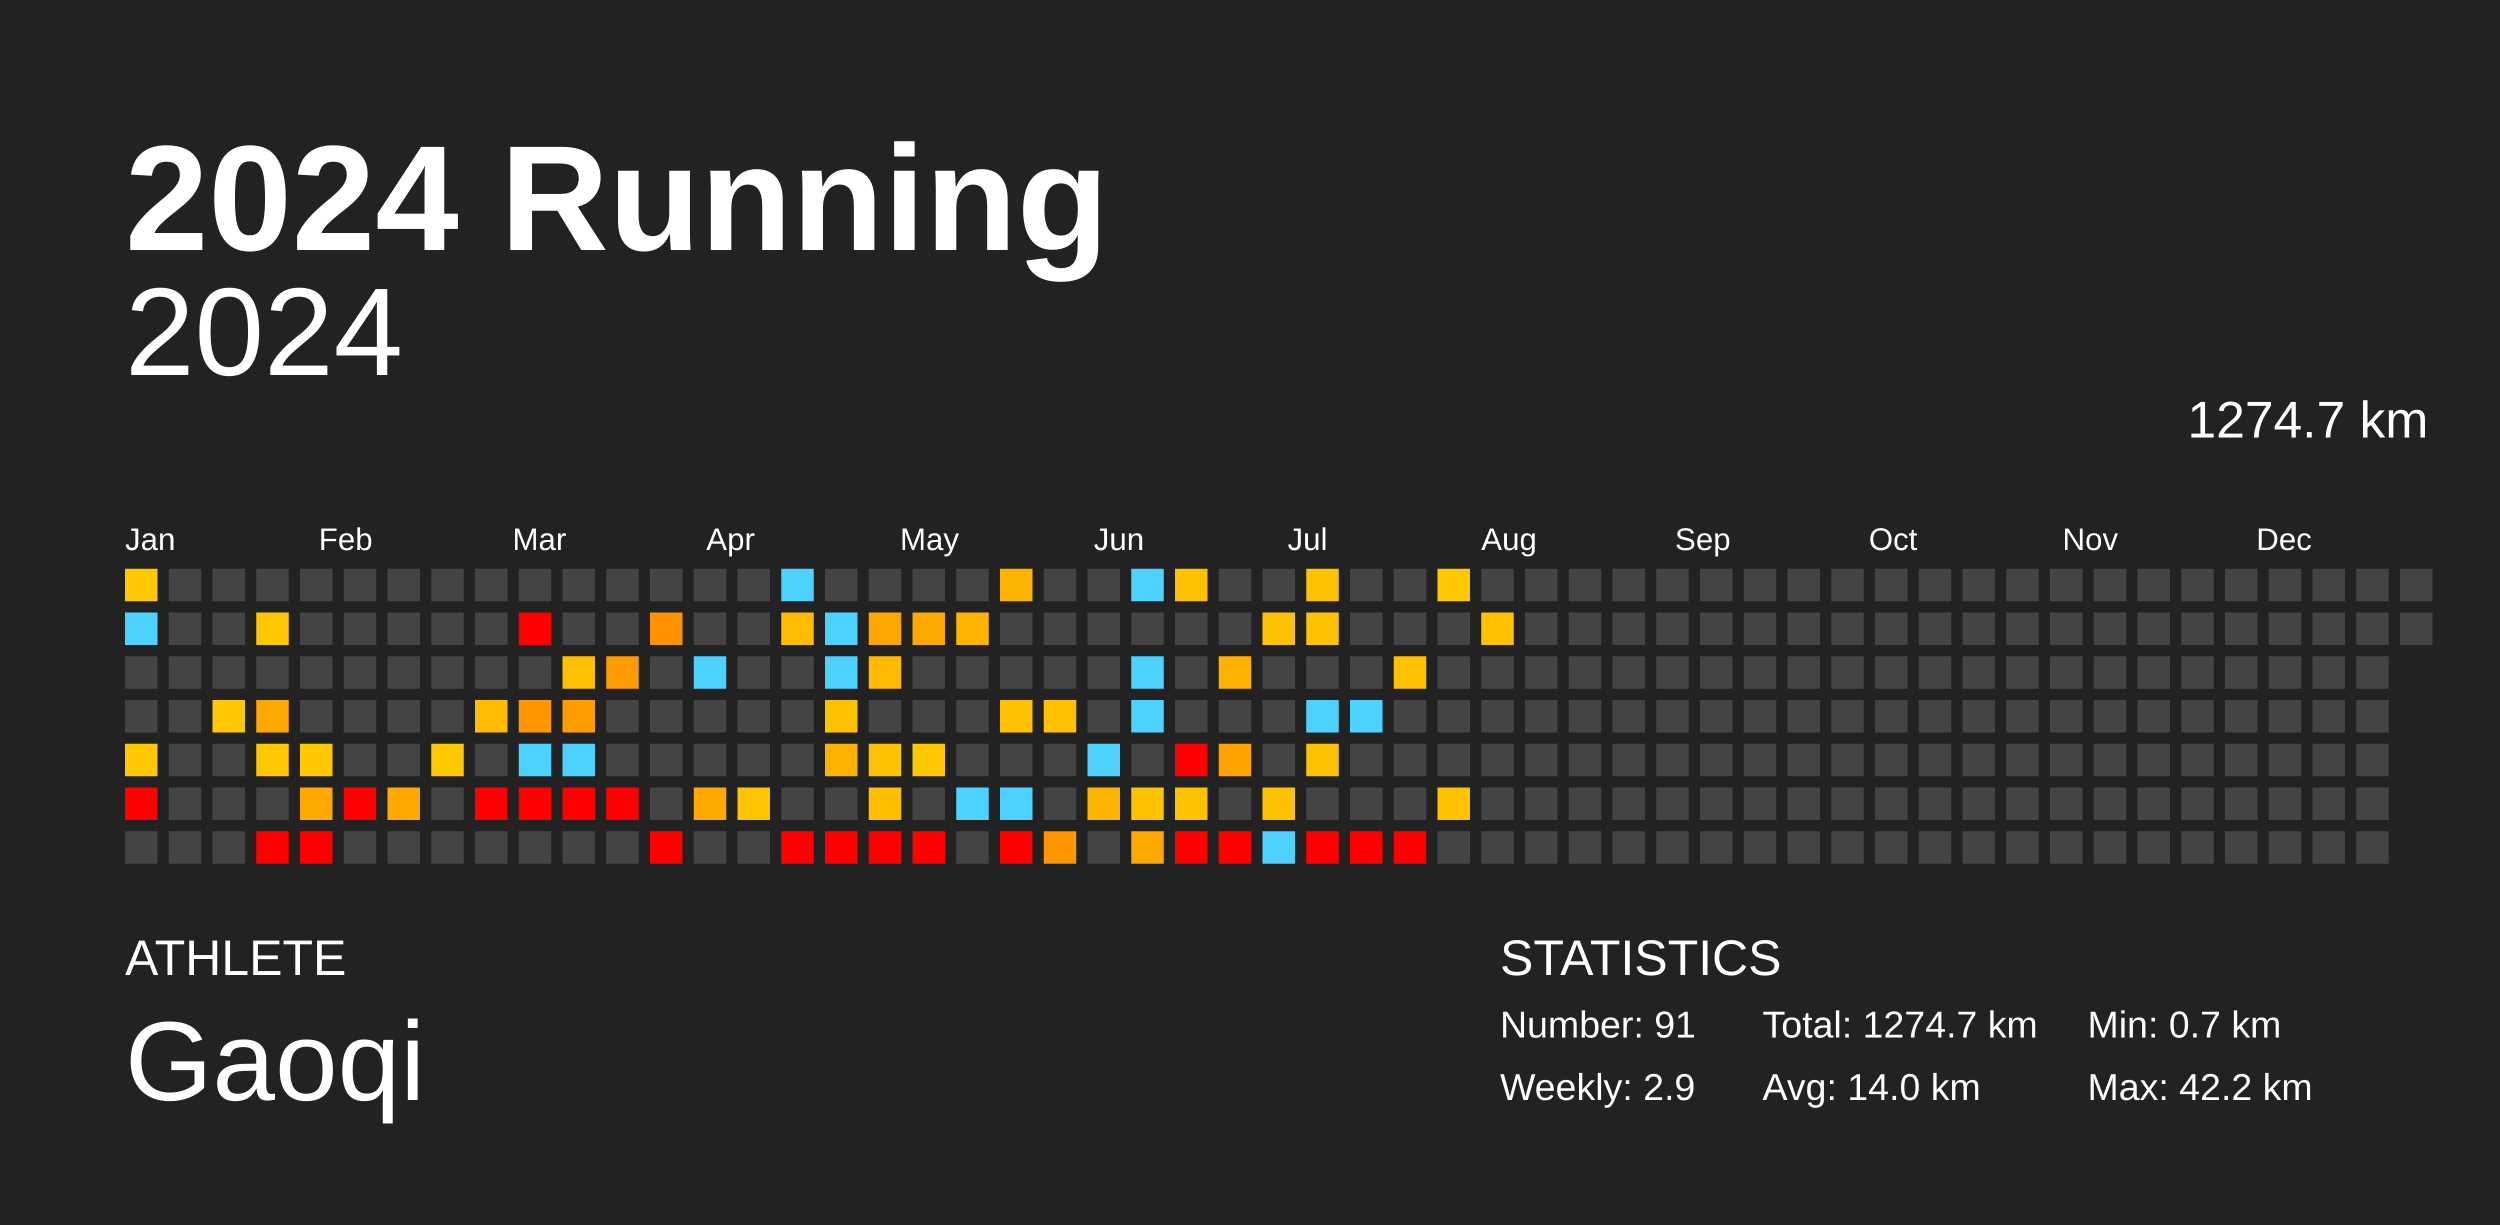
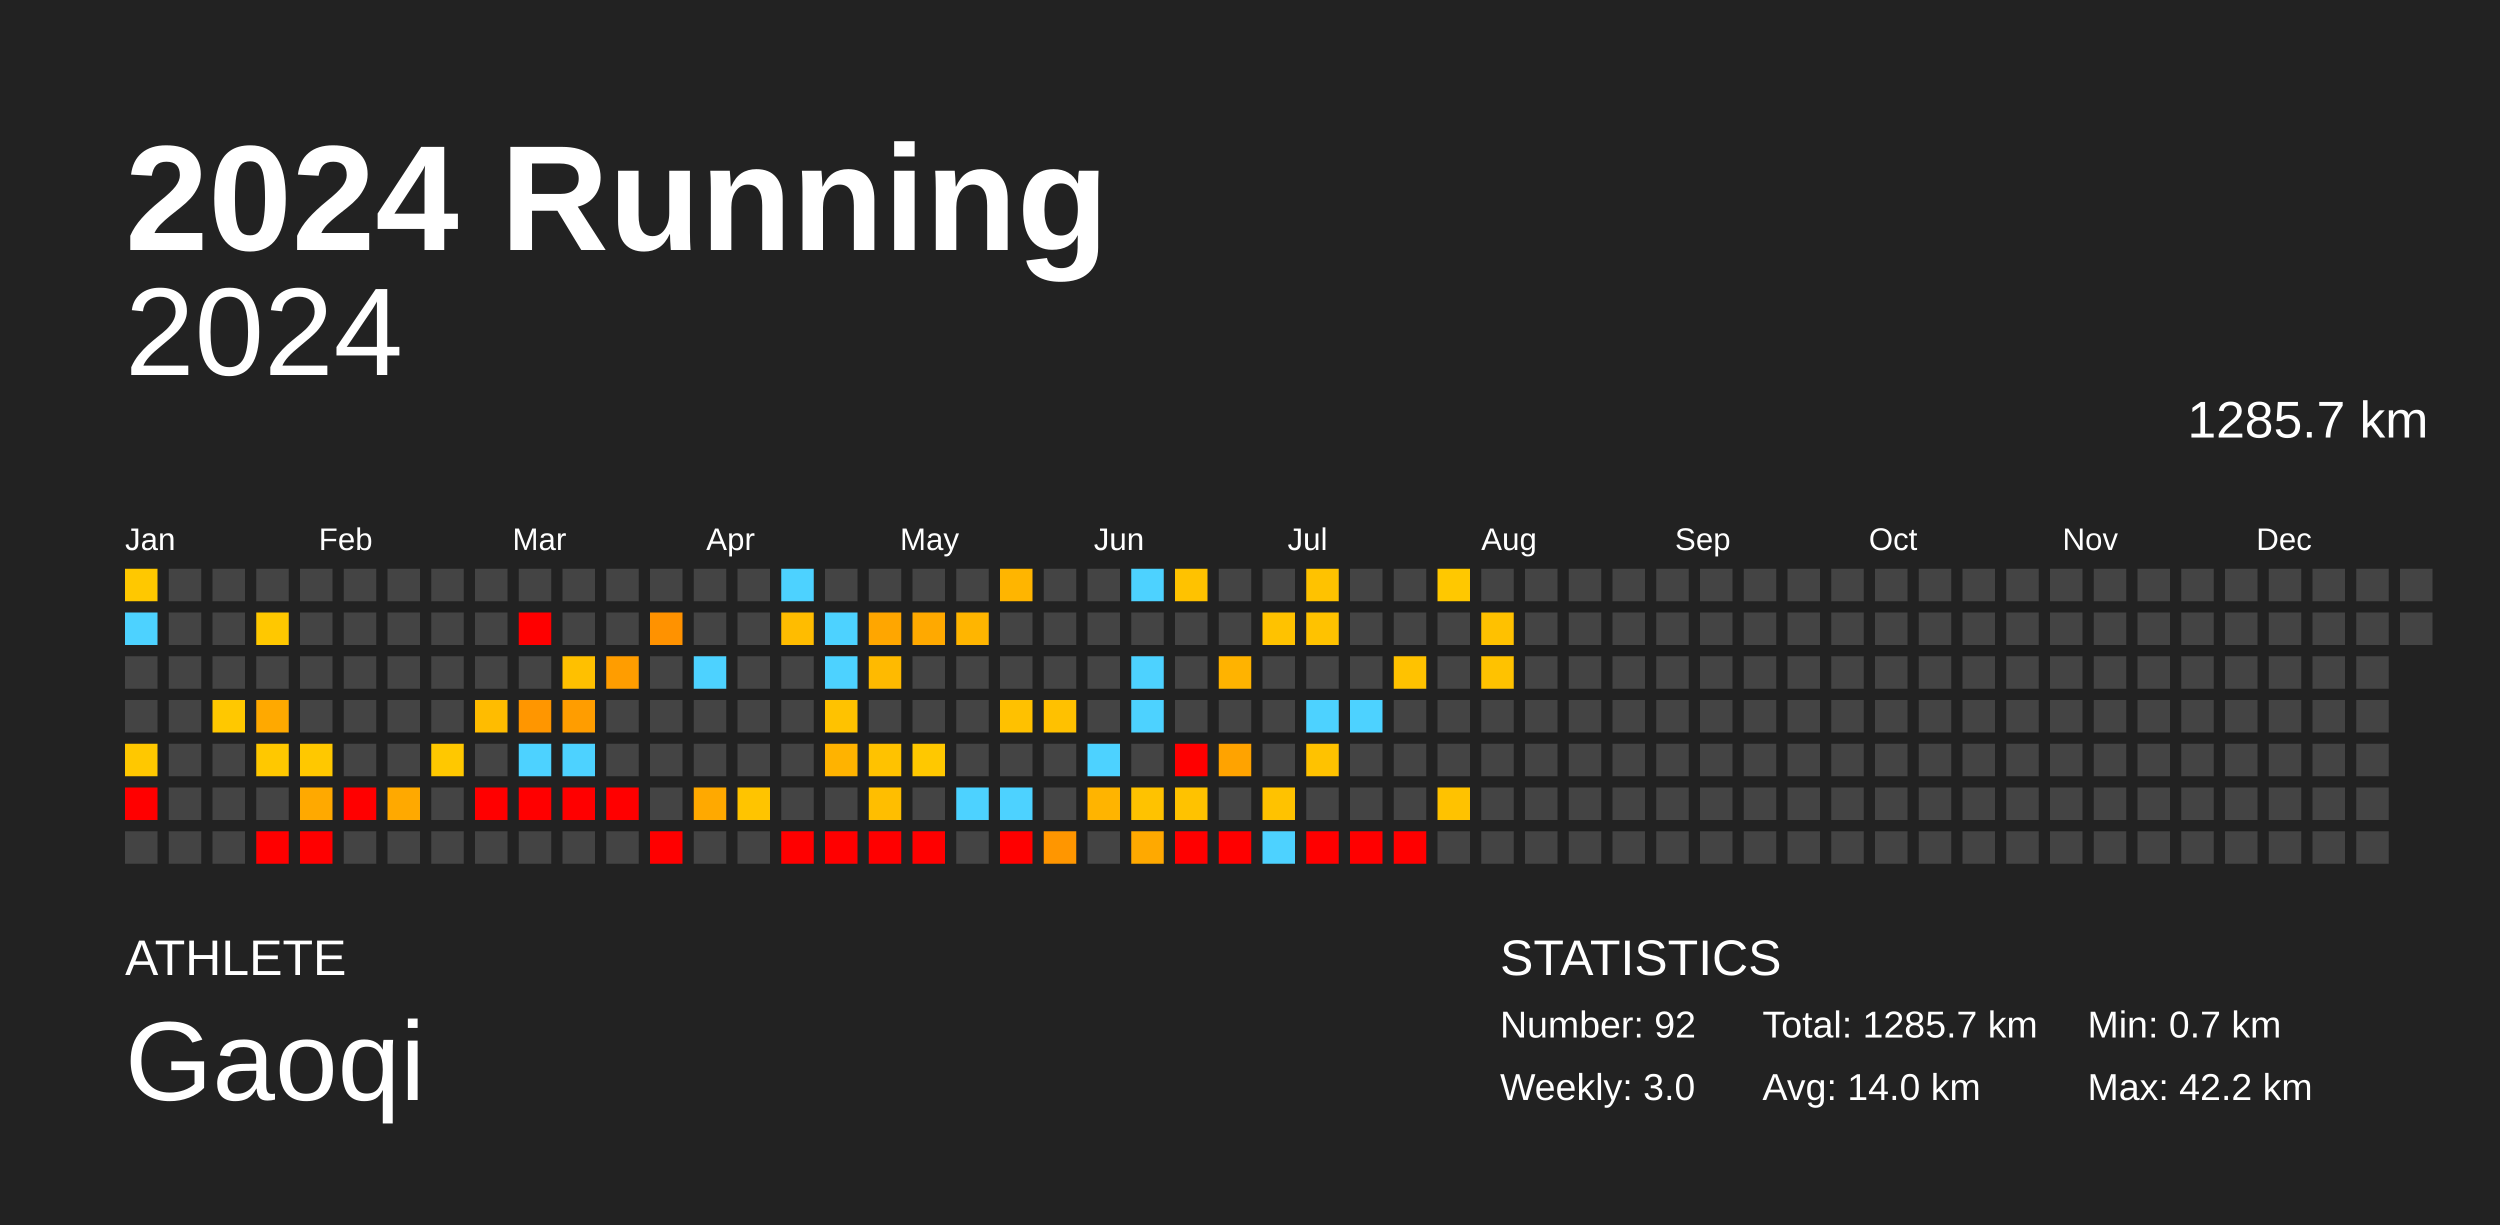
<svg xmlns="http://www.w3.org/2000/svg" baseProfile="full" height="98mm" version="1.1" viewBox="0,0,200,98" width="200mm">
  <defs />
  <rect fill="#222222" height="98" width="200" x="0" y="0" />
  <text fill="#FFFFFF" style="font-size:12px; font-family:Arial; font-weight:bold;" x="10" y="20">2024 Running</text>
  <text fill="#FFFFFF" style="font-size:4px; font-family:Arial" x="10" y="78">ATHLETE</text>
  <text fill="#FFFFFF" style="font-size:9px; font-family:Arial" x="10" y="88">Gaoqi</text>
  <text fill="#FFFFFF" style="font-size:4px; font-family:Arial" x="120" y="78">STATISTICS</text>
-   <text fill="#FFFFFF" style="font-size:3px; font-family:Arial" x="120" y="83">Number: 91</text>
-   <text fill="#FFFFFF" style="font-size:3px; font-family:Arial" x="120" y="88">Weekly: 2.9</text>
-   <text fill="#FFFFFF" style="font-size:3px; font-family:Arial" x="141" y="83">Total: 1274.7 km</text>
+   <text fill="#FFFFFF" style="font-size:3px; font-family:Arial" x="120" y="83">Number: 92</text>
+   <text fill="#FFFFFF" style="font-size:3px; font-family:Arial" x="120" y="88">Weekly: 3.0</text>
+   <text fill="#FFFFFF" style="font-size:3px; font-family:Arial" x="141" y="83">Total: 1285.7 km</text>
  <text fill="#FFFFFF" style="font-size:3px; font-family:Arial" x="141" y="88">Avg: 14.0 km</text>
  <text fill="#FFFFFF" style="font-size:3px; font-family:Arial" x="167" y="83">Min: 0.7 km</text>
  <text fill="#FFFFFF" style="font-size:3px; font-family:Arial" x="167" y="88">Max: 42.2 km</text>
  <text alignment-baseline="hanging" fill="#FFFFFF" style="font-size:10.0px; font-family:Arial;" x="10" y="30">2024</text>
-   <text alignment-baseline="hanging" fill="#FFFFFF" style="font-size:4.125px; font-family:Arial;" x="175" y="35">1274.7 km</text>
+   <text alignment-baseline="hanging" fill="#FFFFFF" style="font-size:4.125px; font-family:Arial;" x="175" y="35">1285.7 km</text>
  <text fill="#FFFFFF" style="font-size:2.5px; font-family:Arial" x="10.0" y="44">Jan</text>
  <text fill="#FFFFFF" style="font-size:2.5px; font-family:Arial" x="25.5" y="44">Feb</text>
  <text fill="#FFFFFF" style="font-size:2.5px; font-family:Arial" x="41.0" y="44">Mar</text>
  <text fill="#FFFFFF" style="font-size:2.5px; font-family:Arial" x="56.5" y="44">Apr</text>
  <text fill="#FFFFFF" style="font-size:2.5px; font-family:Arial" x="72.0" y="44">May</text>
  <text fill="#FFFFFF" style="font-size:2.5px; font-family:Arial" x="87.5" y="44">Jun</text>
  <text fill="#FFFFFF" style="font-size:2.5px; font-family:Arial" x="103.0" y="44">Jul</text>
  <text fill="#FFFFFF" style="font-size:2.5px; font-family:Arial" x="118.5" y="44">Aug</text>
  <text fill="#FFFFFF" style="font-size:2.5px; font-family:Arial" x="134.0" y="44">Sep</text>
  <text fill="#FFFFFF" style="font-size:2.5px; font-family:Arial" x="149.5" y="44">Oct</text>
  <text fill="#FFFFFF" style="font-size:2.5px; font-family:Arial" x="165.0" y="44">Nov</text>
  <text fill="#FFFFFF" style="font-size:2.5px; font-family:Arial" x="180.5" y="44">Dec</text>
  <rect fill="#ffc800" height="2.6" width="2.6" x="10.0" y="45.5" />
  <rect fill="#4dd2ff" height="2.6" width="2.6" x="10.0" y="49.0" />
  <rect fill="#444444" height="2.6" width="2.6" x="10.0" y="52.5" />
  <rect fill="#444444" height="2.6" width="2.6" x="10.0" y="56.0" />
  <rect fill="#ffc800" height="2.6" width="2.6" x="10.0" y="59.5" />
  <rect fill="red" height="2.6" width="2.6" x="10.0" y="63.0" />
  <rect fill="#444444" height="2.6" width="2.6" x="10.0" y="66.5" />
  <rect fill="#444444" height="2.6" width="2.6" x="13.5" y="45.5" />
  <rect fill="#444444" height="2.6" width="2.6" x="13.5" y="49.0" />
  <rect fill="#444444" height="2.6" width="2.6" x="13.5" y="52.5" />
  <rect fill="#444444" height="2.6" width="2.6" x="13.5" y="56.0" />
  <rect fill="#444444" height="2.6" width="2.6" x="13.5" y="59.5" />
  <rect fill="#444444" height="2.6" width="2.6" x="13.5" y="63.0" />
  <rect fill="#444444" height="2.6" width="2.6" x="13.5" y="66.5" />
  <rect fill="#444444" height="2.6" width="2.6" x="17.0" y="45.5" />
  <rect fill="#444444" height="2.6" width="2.6" x="17.0" y="49.0" />
  <rect fill="#444444" height="2.6" width="2.6" x="17.0" y="52.5" />
  <rect fill="#ffc800" height="2.6" width="2.6" x="17.0" y="56.0" />
  <rect fill="#444444" height="2.6" width="2.6" x="17.0" y="59.5" />
  <rect fill="#444444" height="2.6" width="2.6" x="17.0" y="63.0" />
  <rect fill="#444444" height="2.6" width="2.6" x="17.0" y="66.5" />
  <rect fill="#444444" height="2.6" width="2.6" x="20.5" y="45.5" />
  <rect fill="#ffc800" height="2.6" width="2.6" x="20.5" y="49.0" />
  <rect fill="#444444" height="2.6" width="2.6" x="20.5" y="52.5" />
  <rect fill="#ffa900" height="2.6" width="2.6" x="20.5" y="56.0" />
  <rect fill="#ffc800" height="2.6" width="2.6" x="20.5" y="59.5" />
  <rect fill="#444444" height="2.6" width="2.6" x="20.5" y="63.0" />
  <rect fill="red" height="2.6" width="2.6" x="20.5" y="66.5" />
  <rect fill="#444444" height="2.6" width="2.6" x="24.0" y="45.5" />
  <rect fill="#444444" height="2.6" width="2.6" x="24.0" y="49.0" />
  <rect fill="#444444" height="2.6" width="2.6" x="24.0" y="52.5" />
  <rect fill="#444444" height="2.6" width="2.6" x="24.0" y="56.0" />
  <rect fill="#ffc800" height="2.6" width="2.6" x="24.0" y="59.5" />
  <rect fill="#ffa900" height="2.6" width="2.6" x="24.0" y="63.0" />
  <rect fill="red" height="2.6" width="2.6" x="24.0" y="66.5" />
  <rect fill="#444444" height="2.6" width="2.6" x="27.5" y="45.5" />
  <rect fill="#444444" height="2.6" width="2.6" x="27.5" y="49.0" />
  <rect fill="#444444" height="2.6" width="2.6" x="27.5" y="52.5" />
  <rect fill="#444444" height="2.6" width="2.6" x="27.5" y="56.0" />
  <rect fill="#444444" height="2.6" width="2.6" x="27.5" y="59.5" />
  <rect fill="red" height="2.6" width="2.6" x="27.5" y="63.0" />
  <rect fill="#444444" height="2.6" width="2.6" x="27.5" y="66.5" />
  <rect fill="#444444" height="2.6" width="2.6" x="31.0" y="45.5" />
  <rect fill="#444444" height="2.6" width="2.6" x="31.0" y="49.0" />
  <rect fill="#444444" height="2.6" width="2.6" x="31.0" y="52.5" />
  <rect fill="#444444" height="2.6" width="2.6" x="31.0" y="56.0" />
  <rect fill="#444444" height="2.6" width="2.6" x="31.0" y="59.5" />
  <rect fill="#ffa900" height="2.6" width="2.6" x="31.0" y="63.0" />
  <rect fill="#444444" height="2.6" width="2.6" x="31.0" y="66.5" />
  <rect fill="#444444" height="2.6" width="2.6" x="34.5" y="45.5" />
  <rect fill="#444444" height="2.6" width="2.6" x="34.5" y="49.0" />
  <rect fill="#444444" height="2.6" width="2.6" x="34.5" y="52.5" />
  <rect fill="#444444" height="2.6" width="2.6" x="34.5" y="56.0" />
  <rect fill="#ffc800" height="2.6" width="2.6" x="34.5" y="59.5" />
  <rect fill="#444444" height="2.6" width="2.6" x="34.5" y="63.0" />
  <rect fill="#444444" height="2.6" width="2.6" x="34.5" y="66.5" />
  <rect fill="#444444" height="2.6" width="2.6" x="38.0" y="45.5" />
  <rect fill="#444444" height="2.6" width="2.6" x="38.0" y="49.0" />
  <rect fill="#444444" height="2.6" width="2.6" x="38.0" y="52.5" />
  <rect fill="#ffbc00" height="2.6" width="2.6" x="38.0" y="56.0" />
  <rect fill="#444444" height="2.6" width="2.6" x="38.0" y="59.5" />
  <rect fill="red" height="2.6" width="2.6" x="38.0" y="63.0" />
  <rect fill="#444444" height="2.6" width="2.6" x="38.0" y="66.5" />
  <rect fill="#444444" height="2.6" width="2.6" x="41.5" y="45.5" />
  <rect fill="red" height="2.6" width="2.6" x="41.5" y="49.0" />
  <rect fill="#444444" height="2.6" width="2.6" x="41.5" y="52.5" />
  <rect fill="#ff9600" height="2.6" width="2.6" x="41.5" y="56.0" />
  <rect fill="#4dd2ff" height="2.6" width="2.6" x="41.5" y="59.5" />
  <rect fill="red" height="2.6" width="2.6" x="41.5" y="63.0" />
  <rect fill="#444444" height="2.6" width="2.6" x="41.5" y="66.5" />
  <rect fill="#444444" height="2.6" width="2.6" x="45.0" y="45.5" />
  <rect fill="#444444" height="2.6" width="2.6" x="45.0" y="49.0" />
  <rect fill="#ffc000" height="2.6" width="2.6" x="45.0" y="52.5" />
  <rect fill="#ff9d00" height="2.6" width="2.6" x="45.0" y="56.0" />
  <rect fill="#4dd2ff" height="2.6" width="2.6" x="45.0" y="59.5" />
  <rect fill="red" height="2.6" width="2.6" x="45.0" y="63.0" />
  <rect fill="#444444" height="2.6" width="2.6" x="45.0" y="66.5" />
  <rect fill="#444444" height="2.6" width="2.6" x="48.5" y="45.5" />
  <rect fill="#444444" height="2.6" width="2.6" x="48.5" y="49.0" />
  <rect fill="#ff9d00" height="2.6" width="2.6" x="48.5" y="52.5" />
  <rect fill="#444444" height="2.6" width="2.6" x="48.5" y="56.0" />
  <rect fill="#444444" height="2.6" width="2.6" x="48.5" y="59.5" />
  <rect fill="red" height="2.6" width="2.6" x="48.5" y="63.0" />
  <rect fill="#444444" height="2.6" width="2.6" x="48.5" y="66.5" />
  <rect fill="#444444" height="2.6" width="2.6" x="52.0" y="45.5" />
  <rect fill="#ff9200" height="2.6" width="2.6" x="52.0" y="49.0" />
  <rect fill="#444444" height="2.6" width="2.6" x="52.0" y="52.5" />
  <rect fill="#444444" height="2.6" width="2.6" x="52.0" y="56.0" />
  <rect fill="#444444" height="2.6" width="2.6" x="52.0" y="59.5" />
  <rect fill="#444444" height="2.6" width="2.6" x="52.0" y="63.0" />
  <rect fill="red" height="2.6" width="2.6" x="52.0" y="66.5" />
  <rect fill="#444444" height="2.6" width="2.6" x="55.5" y="45.5" />
  <rect fill="#444444" height="2.6" width="2.6" x="55.5" y="49.0" />
  <rect fill="#4dd2ff" height="2.6" width="2.6" x="55.5" y="52.5" />
  <rect fill="#444444" height="2.6" width="2.6" x="55.5" y="56.0" />
  <rect fill="#444444" height="2.6" width="2.6" x="55.5" y="59.5" />
  <rect fill="#ffa900" height="2.6" width="2.6" x="55.5" y="63.0" />
  <rect fill="#444444" height="2.6" width="2.6" x="55.5" y="66.5" />
  <rect fill="#444444" height="2.6" width="2.6" x="59.0" y="45.5" />
  <rect fill="#444444" height="2.6" width="2.6" x="59.0" y="49.0" />
  <rect fill="#444444" height="2.6" width="2.6" x="59.0" y="52.5" />
  <rect fill="#444444" height="2.6" width="2.6" x="59.0" y="56.0" />
  <rect fill="#444444" height="2.6" width="2.6" x="59.0" y="59.5" />
  <rect fill="#ffc400" height="2.6" width="2.6" x="59.0" y="63.0" />
  <rect fill="#444444" height="2.6" width="2.6" x="59.0" y="66.5" />
  <rect fill="#4dd2ff" height="2.6" width="2.6" x="62.5" y="45.5" />
  <rect fill="#ffbc00" height="2.6" width="2.6" x="62.5" y="49.0" />
  <rect fill="#444444" height="2.6" width="2.6" x="62.5" y="52.5" />
  <rect fill="#444444" height="2.6" width="2.6" x="62.5" y="56.0" />
  <rect fill="#444444" height="2.6" width="2.6" x="62.5" y="59.5" />
  <rect fill="#444444" height="2.6" width="2.6" x="62.5" y="63.0" />
  <rect fill="red" height="2.6" width="2.6" x="62.5" y="66.5" />
  <rect fill="#444444" height="2.6" width="2.6" x="66.0" y="45.5" />
  <rect fill="#4dd2ff" height="2.6" width="2.6" x="66.0" y="49.0" />
  <rect fill="#4dd2ff" height="2.6" width="2.6" x="66.0" y="52.5" />
  <rect fill="#ffc200" height="2.6" width="2.6" x="66.0" y="56.0" />
  <rect fill="#ffb300" height="2.6" width="2.6" x="66.0" y="59.5" />
  <rect fill="#444444" height="2.6" width="2.6" x="66.0" y="63.0" />
  <rect fill="red" height="2.6" width="2.6" x="66.0" y="66.5" />
  <rect fill="#444444" height="2.6" width="2.6" x="69.5" y="45.5" />
  <rect fill="#ffa600" height="2.6" width="2.6" x="69.5" y="49.0" />
  <rect fill="#ffba00" height="2.6" width="2.6" x="69.5" y="52.5" />
  <rect fill="#444444" height="2.6" width="2.6" x="69.5" y="56.0" />
  <rect fill="#ffc200" height="2.6" width="2.6" x="69.5" y="59.5" />
  <rect fill="#ffbe00" height="2.6" width="2.6" x="69.5" y="63.0" />
  <rect fill="red" height="2.6" width="2.6" x="69.5" y="66.5" />
  <rect fill="#444444" height="2.6" width="2.6" x="73.0" y="45.5" />
  <rect fill="#ffa900" height="2.6" width="2.6" x="73.0" y="49.0" />
  <rect fill="#444444" height="2.6" width="2.6" x="73.0" y="52.5" />
  <rect fill="#444444" height="2.6" width="2.6" x="73.0" y="56.0" />
  <rect fill="#ffc800" height="2.6" width="2.6" x="73.0" y="59.5" />
  <rect fill="#444444" height="2.6" width="2.6" x="73.0" y="63.0" />
  <rect fill="red" height="2.6" width="2.6" x="73.0" y="66.5" />
  <rect fill="#444444" height="2.6" width="2.6" x="76.5" y="45.5" />
  <rect fill="#ffb500" height="2.6" width="2.6" x="76.5" y="49.0" />
  <rect fill="#444444" height="2.6" width="2.6" x="76.5" y="52.5" />
  <rect fill="#444444" height="2.6" width="2.6" x="76.5" y="56.0" />
  <rect fill="#444444" height="2.6" width="2.6" x="76.5" y="59.5" />
  <rect fill="#4dd2ff" height="2.6" width="2.6" x="76.5" y="63.0" />
  <rect fill="#444444" height="2.6" width="2.6" x="76.5" y="66.5" />
  <rect fill="#ffb500" height="2.6" width="2.6" x="80.0" y="45.5" />
  <rect fill="#444444" height="2.6" width="2.6" x="80.0" y="49.0" />
  <rect fill="#444444" height="2.6" width="2.6" x="80.0" y="52.5" />
  <rect fill="#ffc100" height="2.6" width="2.6" x="80.0" y="56.0" />
  <rect fill="#444444" height="2.6" width="2.6" x="80.0" y="59.5" />
  <rect fill="#4dd2ff" height="2.6" width="2.6" x="80.0" y="63.0" />
  <rect fill="red" height="2.6" width="2.6" x="80.0" y="66.5" />
  <rect fill="#444444" height="2.6" width="2.6" x="83.5" y="45.5" />
  <rect fill="#444444" height="2.6" width="2.6" x="83.5" y="49.0" />
  <rect fill="#444444" height="2.6" width="2.6" x="83.5" y="52.5" />
  <rect fill="#ffc100" height="2.6" width="2.6" x="83.5" y="56.0" />
  <rect fill="#444444" height="2.6" width="2.6" x="83.5" y="59.5" />
  <rect fill="#444444" height="2.6" width="2.6" x="83.5" y="63.0" />
  <rect fill="#ff9600" height="2.6" width="2.6" x="83.5" y="66.5" />
  <rect fill="#444444" height="2.6" width="2.6" x="87.0" y="45.5" />
  <rect fill="#444444" height="2.6" width="2.6" x="87.0" y="49.0" />
  <rect fill="#444444" height="2.6" width="2.6" x="87.0" y="52.5" />
  <rect fill="#444444" height="2.6" width="2.6" x="87.0" y="56.0" />
  <rect fill="#4dd2ff" height="2.6" width="2.6" x="87.0" y="59.5" />
  <rect fill="#ffb400" height="2.6" width="2.6" x="87.0" y="63.0" />
  <rect fill="#444444" height="2.6" width="2.6" x="87.0" y="66.5" />
  <rect fill="#4dd2ff" height="2.6" width="2.6" x="90.5" y="45.5" />
  <rect fill="#444444" height="2.6" width="2.6" x="90.5" y="49.0" />
  <rect fill="#4dd2ff" height="2.6" width="2.6" x="90.5" y="52.5" />
  <rect fill="#4dd2ff" height="2.6" width="2.6" x="90.5" y="56.0" />
  <rect fill="#444444" height="2.6" width="2.6" x="90.5" y="59.5" />
  <rect fill="#ffc200" height="2.6" width="2.6" x="90.5" y="63.0" />
  <rect fill="#ffa900" height="2.6" width="2.6" x="90.5" y="66.5" />
  <rect fill="#ffc200" height="2.6" width="2.6" x="94.0" y="45.5" />
  <rect fill="#444444" height="2.6" width="2.6" x="94.0" y="49.0" />
  <rect fill="#444444" height="2.6" width="2.6" x="94.0" y="52.5" />
  <rect fill="#444444" height="2.6" width="2.6" x="94.0" y="56.0" />
  <rect fill="red" height="2.6" width="2.6" x="94.0" y="59.5" />
  <rect fill="#ffc200" height="2.6" width="2.6" x="94.0" y="63.0" />
  <rect fill="red" height="2.6" width="2.6" x="94.0" y="66.5" />
  <rect fill="#444444" height="2.6" width="2.6" x="97.5" y="45.5" />
  <rect fill="#444444" height="2.6" width="2.6" x="97.5" y="49.0" />
  <rect fill="#ffb300" height="2.6" width="2.6" x="97.5" y="52.5" />
  <rect fill="#444444" height="2.6" width="2.6" x="97.5" y="56.0" />
  <rect fill="#ffa300" height="2.6" width="2.6" x="97.5" y="59.5" />
  <rect fill="#444444" height="2.6" width="2.6" x="97.5" y="63.0" />
  <rect fill="red" height="2.6" width="2.6" x="97.5" y="66.5" />
  <rect fill="#444444" height="2.6" width="2.6" x="101.0" y="45.5" />
  <rect fill="#ffc200" height="2.6" width="2.6" x="101.0" y="49.0" />
  <rect fill="#444444" height="2.6" width="2.6" x="101.0" y="52.5" />
  <rect fill="#444444" height="2.6" width="2.6" x="101.0" y="56.0" />
  <rect fill="#444444" height="2.6" width="2.6" x="101.0" y="59.5" />
  <rect fill="#ffc200" height="2.6" width="2.6" x="101.0" y="63.0" />
  <rect fill="#4dd2ff" height="2.6" width="2.6" x="101.0" y="66.5" />
  <rect fill="#ffc200" height="2.6" width="2.6" x="104.5" y="45.5" />
  <rect fill="#ffc200" height="2.6" width="2.6" x="104.5" y="49.0" />
  <rect fill="#444444" height="2.6" width="2.6" x="104.5" y="52.5" />
  <rect fill="#4dd2ff" height="2.6" width="2.6" x="104.5" y="56.0" />
  <rect fill="#ffc200" height="2.6" width="2.6" x="104.5" y="59.5" />
  <rect fill="#444444" height="2.6" width="2.6" x="104.5" y="63.0" />
  <rect fill="red" height="2.6" width="2.6" x="104.5" y="66.5" />
  <rect fill="#444444" height="2.6" width="2.6" x="108.0" y="45.5" />
  <rect fill="#444444" height="2.6" width="2.6" x="108.0" y="49.0" />
  <rect fill="#444444" height="2.6" width="2.6" x="108.0" y="52.5" />
  <rect fill="#4dd2ff" height="2.6" width="2.6" x="108.0" y="56.0" />
  <rect fill="#444444" height="2.6" width="2.6" x="108.0" y="59.5" />
  <rect fill="#444444" height="2.6" width="2.6" x="108.0" y="63.0" />
  <rect fill="red" height="2.6" width="2.6" x="108.0" y="66.5" />
  <rect fill="#444444" height="2.6" width="2.6" x="111.5" y="45.5" />
  <rect fill="#444444" height="2.6" width="2.6" x="111.5" y="49.0" />
  <rect fill="#ffc200" height="2.6" width="2.6" x="111.5" y="52.5" />
  <rect fill="#444444" height="2.6" width="2.6" x="111.5" y="56.0" />
  <rect fill="#444444" height="2.6" width="2.6" x="111.5" y="59.5" />
  <rect fill="#444444" height="2.6" width="2.6" x="111.5" y="63.0" />
  <rect fill="red" height="2.6" width="2.6" x="111.5" y="66.5" />
  <rect fill="#ffc800" height="2.6" width="2.6" x="115.0" y="45.5" />
  <rect fill="#444444" height="2.6" width="2.6" x="115.0" y="49.0" />
  <rect fill="#444444" height="2.6" width="2.6" x="115.0" y="52.5" />
  <rect fill="#444444" height="2.6" width="2.6" x="115.0" y="56.0" />
  <rect fill="#444444" height="2.6" width="2.6" x="115.0" y="59.5" />
  <rect fill="#ffc200" height="2.6" width="2.6" x="115.0" y="63.0" />
  <rect fill="#444444" height="2.6" width="2.6" x="115.0" y="66.5" />
  <rect fill="#444444" height="2.6" width="2.6" x="118.5" y="45.5" />
  <rect fill="#ffc100" height="2.6" width="2.6" x="118.5" y="49.0" />
-   <rect fill="#444444" height="2.6" width="2.6" x="118.5" y="52.5" />
+   <rect fill="#ffc200" height="2.6" width="2.6" x="118.5" y="52.5" />
  <rect fill="#444444" height="2.6" width="2.6" x="118.5" y="56.0" />
  <rect fill="#444444" height="2.6" width="2.6" x="118.5" y="59.5" />
  <rect fill="#444444" height="2.6" width="2.6" x="118.5" y="63.0" />
  <rect fill="#444444" height="2.6" width="2.6" x="118.5" y="66.5" />
  <rect fill="#444444" height="2.6" width="2.6" x="122.0" y="45.5" />
  <rect fill="#444444" height="2.6" width="2.6" x="122.0" y="49.0" />
  <rect fill="#444444" height="2.6" width="2.6" x="122.0" y="52.5" />
  <rect fill="#444444" height="2.6" width="2.6" x="122.0" y="56.0" />
  <rect fill="#444444" height="2.6" width="2.6" x="122.0" y="59.5" />
  <rect fill="#444444" height="2.6" width="2.6" x="122.0" y="63.0" />
  <rect fill="#444444" height="2.6" width="2.6" x="122.0" y="66.5" />
  <rect fill="#444444" height="2.6" width="2.6" x="125.5" y="45.5" />
  <rect fill="#444444" height="2.6" width="2.6" x="125.5" y="49.0" />
  <rect fill="#444444" height="2.6" width="2.6" x="125.5" y="52.5" />
  <rect fill="#444444" height="2.6" width="2.6" x="125.5" y="56.0" />
  <rect fill="#444444" height="2.6" width="2.6" x="125.5" y="59.5" />
  <rect fill="#444444" height="2.6" width="2.6" x="125.5" y="63.0" />
  <rect fill="#444444" height="2.6" width="2.6" x="125.5" y="66.5" />
  <rect fill="#444444" height="2.6" width="2.6" x="129.0" y="45.5" />
  <rect fill="#444444" height="2.6" width="2.6" x="129.0" y="49.0" />
  <rect fill="#444444" height="2.6" width="2.6" x="129.0" y="52.5" />
  <rect fill="#444444" height="2.6" width="2.6" x="129.0" y="56.0" />
  <rect fill="#444444" height="2.6" width="2.6" x="129.0" y="59.5" />
  <rect fill="#444444" height="2.6" width="2.6" x="129.0" y="63.0" />
  <rect fill="#444444" height="2.6" width="2.6" x="129.0" y="66.5" />
  <rect fill="#444444" height="2.6" width="2.6" x="132.5" y="45.5" />
  <rect fill="#444444" height="2.6" width="2.6" x="132.5" y="49.0" />
  <rect fill="#444444" height="2.6" width="2.6" x="132.5" y="52.5" />
  <rect fill="#444444" height="2.6" width="2.6" x="132.5" y="56.0" />
  <rect fill="#444444" height="2.6" width="2.6" x="132.5" y="59.5" />
  <rect fill="#444444" height="2.6" width="2.6" x="132.5" y="63.0" />
  <rect fill="#444444" height="2.6" width="2.6" x="132.5" y="66.5" />
  <rect fill="#444444" height="2.6" width="2.6" x="136.0" y="45.5" />
  <rect fill="#444444" height="2.6" width="2.6" x="136.0" y="49.0" />
  <rect fill="#444444" height="2.6" width="2.6" x="136.0" y="52.5" />
  <rect fill="#444444" height="2.6" width="2.6" x="136.0" y="56.0" />
  <rect fill="#444444" height="2.6" width="2.6" x="136.0" y="59.5" />
  <rect fill="#444444" height="2.6" width="2.6" x="136.0" y="63.0" />
  <rect fill="#444444" height="2.6" width="2.6" x="136.0" y="66.5" />
  <rect fill="#444444" height="2.6" width="2.6" x="139.5" y="45.5" />
  <rect fill="#444444" height="2.6" width="2.6" x="139.5" y="49.0" />
  <rect fill="#444444" height="2.6" width="2.6" x="139.5" y="52.5" />
  <rect fill="#444444" height="2.6" width="2.6" x="139.5" y="56.0" />
  <rect fill="#444444" height="2.6" width="2.6" x="139.5" y="59.5" />
  <rect fill="#444444" height="2.6" width="2.6" x="139.5" y="63.0" />
  <rect fill="#444444" height="2.6" width="2.6" x="139.5" y="66.5" />
  <rect fill="#444444" height="2.6" width="2.6" x="143.0" y="45.5" />
  <rect fill="#444444" height="2.6" width="2.6" x="143.0" y="49.0" />
  <rect fill="#444444" height="2.6" width="2.6" x="143.0" y="52.5" />
  <rect fill="#444444" height="2.6" width="2.6" x="143.0" y="56.0" />
  <rect fill="#444444" height="2.6" width="2.6" x="143.0" y="59.5" />
  <rect fill="#444444" height="2.6" width="2.6" x="143.0" y="63.0" />
  <rect fill="#444444" height="2.6" width="2.6" x="143.0" y="66.5" />
  <rect fill="#444444" height="2.6" width="2.6" x="146.5" y="45.5" />
  <rect fill="#444444" height="2.6" width="2.6" x="146.5" y="49.0" />
  <rect fill="#444444" height="2.6" width="2.6" x="146.5" y="52.5" />
  <rect fill="#444444" height="2.6" width="2.6" x="146.5" y="56.0" />
  <rect fill="#444444" height="2.6" width="2.6" x="146.5" y="59.5" />
  <rect fill="#444444" height="2.6" width="2.6" x="146.5" y="63.0" />
  <rect fill="#444444" height="2.6" width="2.6" x="146.5" y="66.5" />
  <rect fill="#444444" height="2.6" width="2.6" x="150.0" y="45.5" />
  <rect fill="#444444" height="2.6" width="2.6" x="150.0" y="49.0" />
  <rect fill="#444444" height="2.6" width="2.6" x="150.0" y="52.5" />
  <rect fill="#444444" height="2.6" width="2.6" x="150.0" y="56.0" />
  <rect fill="#444444" height="2.6" width="2.6" x="150.0" y="59.5" />
  <rect fill="#444444" height="2.6" width="2.6" x="150.0" y="63.0" />
  <rect fill="#444444" height="2.6" width="2.6" x="150.0" y="66.5" />
  <rect fill="#444444" height="2.6" width="2.6" x="153.5" y="45.5" />
  <rect fill="#444444" height="2.6" width="2.6" x="153.5" y="49.0" />
  <rect fill="#444444" height="2.6" width="2.6" x="153.5" y="52.5" />
  <rect fill="#444444" height="2.6" width="2.6" x="153.5" y="56.0" />
  <rect fill="#444444" height="2.6" width="2.6" x="153.5" y="59.5" />
  <rect fill="#444444" height="2.6" width="2.6" x="153.5" y="63.0" />
  <rect fill="#444444" height="2.6" width="2.6" x="153.5" y="66.5" />
  <rect fill="#444444" height="2.6" width="2.6" x="157.0" y="45.5" />
  <rect fill="#444444" height="2.6" width="2.6" x="157.0" y="49.0" />
  <rect fill="#444444" height="2.6" width="2.6" x="157.0" y="52.5" />
  <rect fill="#444444" height="2.6" width="2.6" x="157.0" y="56.0" />
  <rect fill="#444444" height="2.6" width="2.6" x="157.0" y="59.5" />
  <rect fill="#444444" height="2.6" width="2.6" x="157.0" y="63.0" />
  <rect fill="#444444" height="2.6" width="2.6" x="157.0" y="66.5" />
  <rect fill="#444444" height="2.6" width="2.6" x="160.5" y="45.5" />
  <rect fill="#444444" height="2.6" width="2.6" x="160.5" y="49.0" />
  <rect fill="#444444" height="2.6" width="2.6" x="160.5" y="52.5" />
  <rect fill="#444444" height="2.6" width="2.6" x="160.5" y="56.0" />
  <rect fill="#444444" height="2.6" width="2.6" x="160.5" y="59.5" />
  <rect fill="#444444" height="2.6" width="2.6" x="160.5" y="63.0" />
  <rect fill="#444444" height="2.6" width="2.6" x="160.5" y="66.5" />
  <rect fill="#444444" height="2.6" width="2.6" x="164.0" y="45.5" />
  <rect fill="#444444" height="2.6" width="2.6" x="164.0" y="49.0" />
  <rect fill="#444444" height="2.6" width="2.6" x="164.0" y="52.5" />
  <rect fill="#444444" height="2.6" width="2.6" x="164.0" y="56.0" />
  <rect fill="#444444" height="2.6" width="2.6" x="164.0" y="59.5" />
  <rect fill="#444444" height="2.6" width="2.6" x="164.0" y="63.0" />
  <rect fill="#444444" height="2.6" width="2.6" x="164.0" y="66.5" />
  <rect fill="#444444" height="2.6" width="2.6" x="167.5" y="45.5" />
  <rect fill="#444444" height="2.6" width="2.6" x="167.5" y="49.0" />
  <rect fill="#444444" height="2.6" width="2.6" x="167.5" y="52.5" />
  <rect fill="#444444" height="2.6" width="2.6" x="167.5" y="56.0" />
  <rect fill="#444444" height="2.6" width="2.6" x="167.5" y="59.5" />
  <rect fill="#444444" height="2.6" width="2.6" x="167.5" y="63.0" />
  <rect fill="#444444" height="2.6" width="2.6" x="167.5" y="66.5" />
  <rect fill="#444444" height="2.6" width="2.6" x="171.0" y="45.5" />
  <rect fill="#444444" height="2.6" width="2.6" x="171.0" y="49.0" />
  <rect fill="#444444" height="2.6" width="2.6" x="171.0" y="52.5" />
  <rect fill="#444444" height="2.6" width="2.6" x="171.0" y="56.0" />
  <rect fill="#444444" height="2.6" width="2.6" x="171.0" y="59.5" />
  <rect fill="#444444" height="2.6" width="2.6" x="171.0" y="63.0" />
  <rect fill="#444444" height="2.6" width="2.6" x="171.0" y="66.5" />
  <rect fill="#444444" height="2.6" width="2.6" x="174.5" y="45.5" />
  <rect fill="#444444" height="2.6" width="2.6" x="174.5" y="49.0" />
  <rect fill="#444444" height="2.6" width="2.6" x="174.5" y="52.5" />
  <rect fill="#444444" height="2.6" width="2.6" x="174.5" y="56.0" />
  <rect fill="#444444" height="2.6" width="2.6" x="174.5" y="59.5" />
  <rect fill="#444444" height="2.6" width="2.6" x="174.5" y="63.0" />
  <rect fill="#444444" height="2.6" width="2.6" x="174.5" y="66.5" />
  <rect fill="#444444" height="2.6" width="2.6" x="178.0" y="45.5" />
  <rect fill="#444444" height="2.6" width="2.6" x="178.0" y="49.0" />
  <rect fill="#444444" height="2.6" width="2.6" x="178.0" y="52.5" />
  <rect fill="#444444" height="2.6" width="2.6" x="178.0" y="56.0" />
  <rect fill="#444444" height="2.6" width="2.6" x="178.0" y="59.5" />
  <rect fill="#444444" height="2.6" width="2.6" x="178.0" y="63.0" />
  <rect fill="#444444" height="2.6" width="2.6" x="178.0" y="66.5" />
  <rect fill="#444444" height="2.6" width="2.6" x="181.5" y="45.5" />
  <rect fill="#444444" height="2.6" width="2.6" x="181.5" y="49.0" />
  <rect fill="#444444" height="2.6" width="2.6" x="181.5" y="52.5" />
  <rect fill="#444444" height="2.6" width="2.6" x="181.5" y="56.0" />
  <rect fill="#444444" height="2.6" width="2.6" x="181.5" y="59.5" />
  <rect fill="#444444" height="2.6" width="2.6" x="181.5" y="63.0" />
  <rect fill="#444444" height="2.6" width="2.6" x="181.5" y="66.5" />
  <rect fill="#444444" height="2.6" width="2.6" x="185.0" y="45.5" />
  <rect fill="#444444" height="2.6" width="2.6" x="185.0" y="49.0" />
  <rect fill="#444444" height="2.6" width="2.6" x="185.0" y="52.5" />
  <rect fill="#444444" height="2.6" width="2.6" x="185.0" y="56.0" />
  <rect fill="#444444" height="2.6" width="2.6" x="185.0" y="59.5" />
  <rect fill="#444444" height="2.6" width="2.6" x="185.0" y="63.0" />
  <rect fill="#444444" height="2.6" width="2.6" x="185.0" y="66.5" />
  <rect fill="#444444" height="2.6" width="2.6" x="188.5" y="45.5" />
  <rect fill="#444444" height="2.6" width="2.6" x="188.5" y="49.0" />
  <rect fill="#444444" height="2.6" width="2.6" x="188.5" y="52.5" />
  <rect fill="#444444" height="2.6" width="2.6" x="188.5" y="56.0" />
  <rect fill="#444444" height="2.6" width="2.6" x="188.5" y="59.5" />
  <rect fill="#444444" height="2.6" width="2.6" x="188.5" y="63.0" />
  <rect fill="#444444" height="2.6" width="2.6" x="188.5" y="66.5" />
  <rect fill="#444444" height="2.6" width="2.6" x="192.0" y="45.5" />
  <rect fill="#444444" height="2.6" width="2.6" x="192.0" y="49.0" />
</svg>
